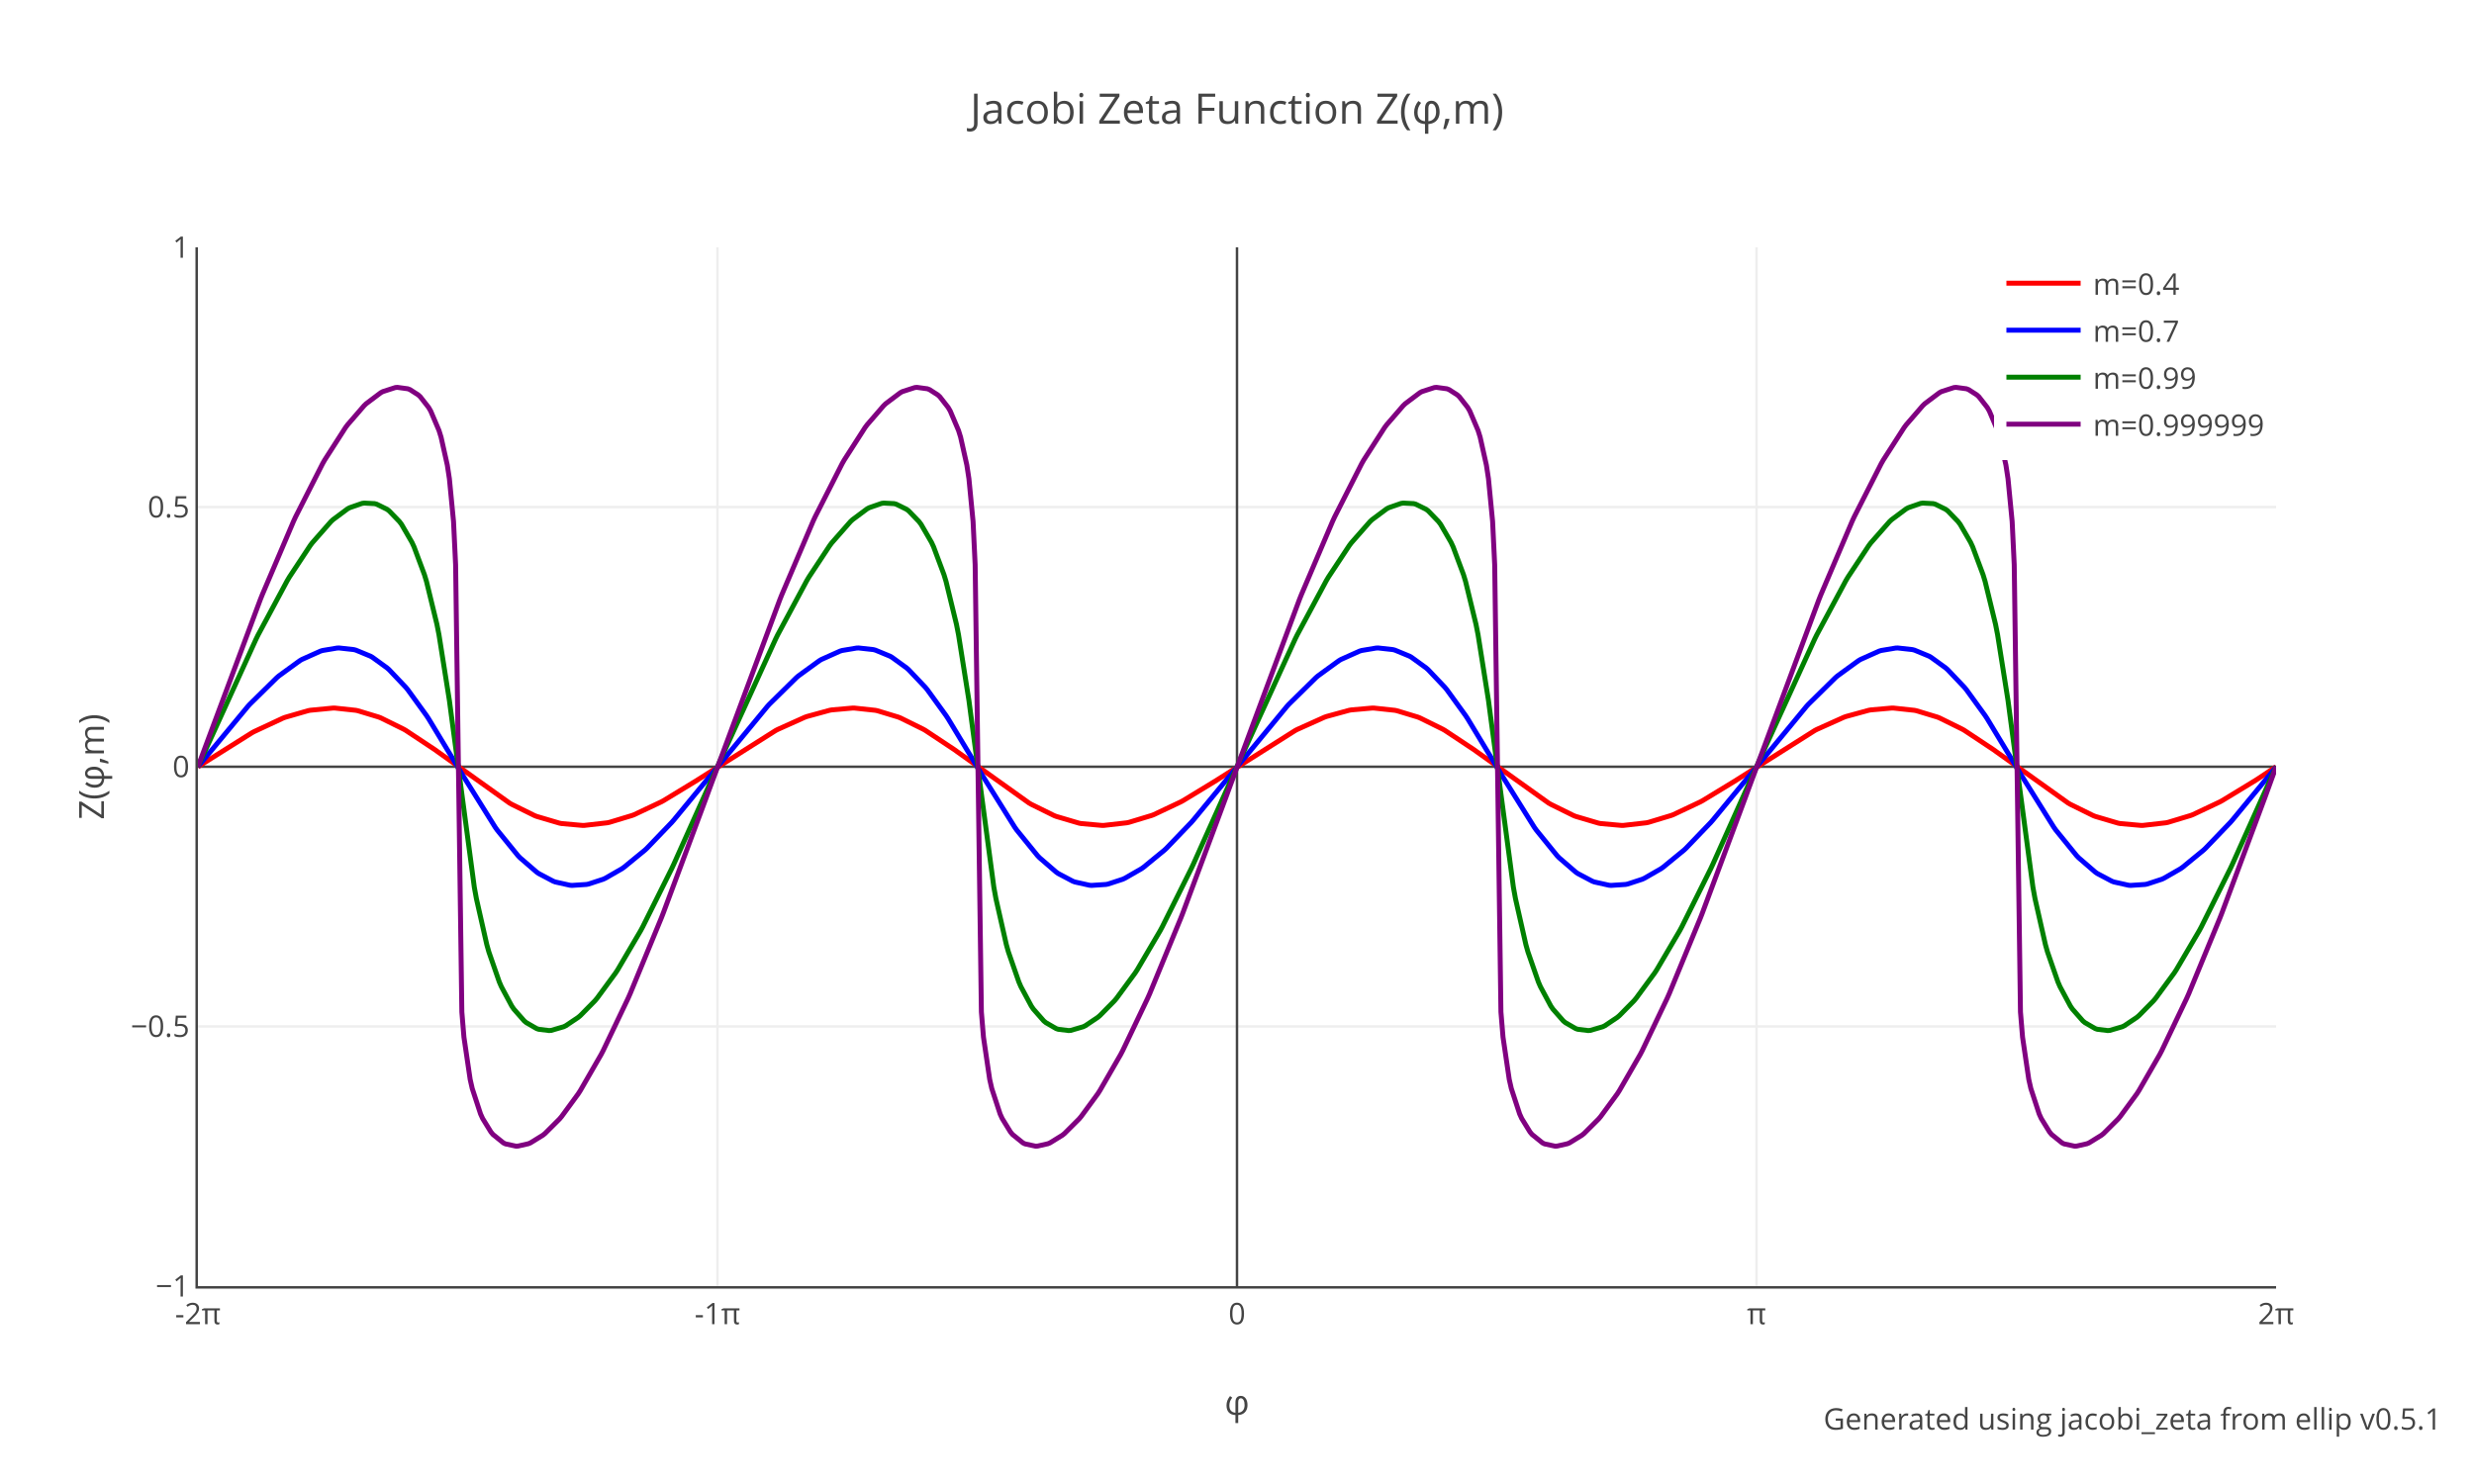
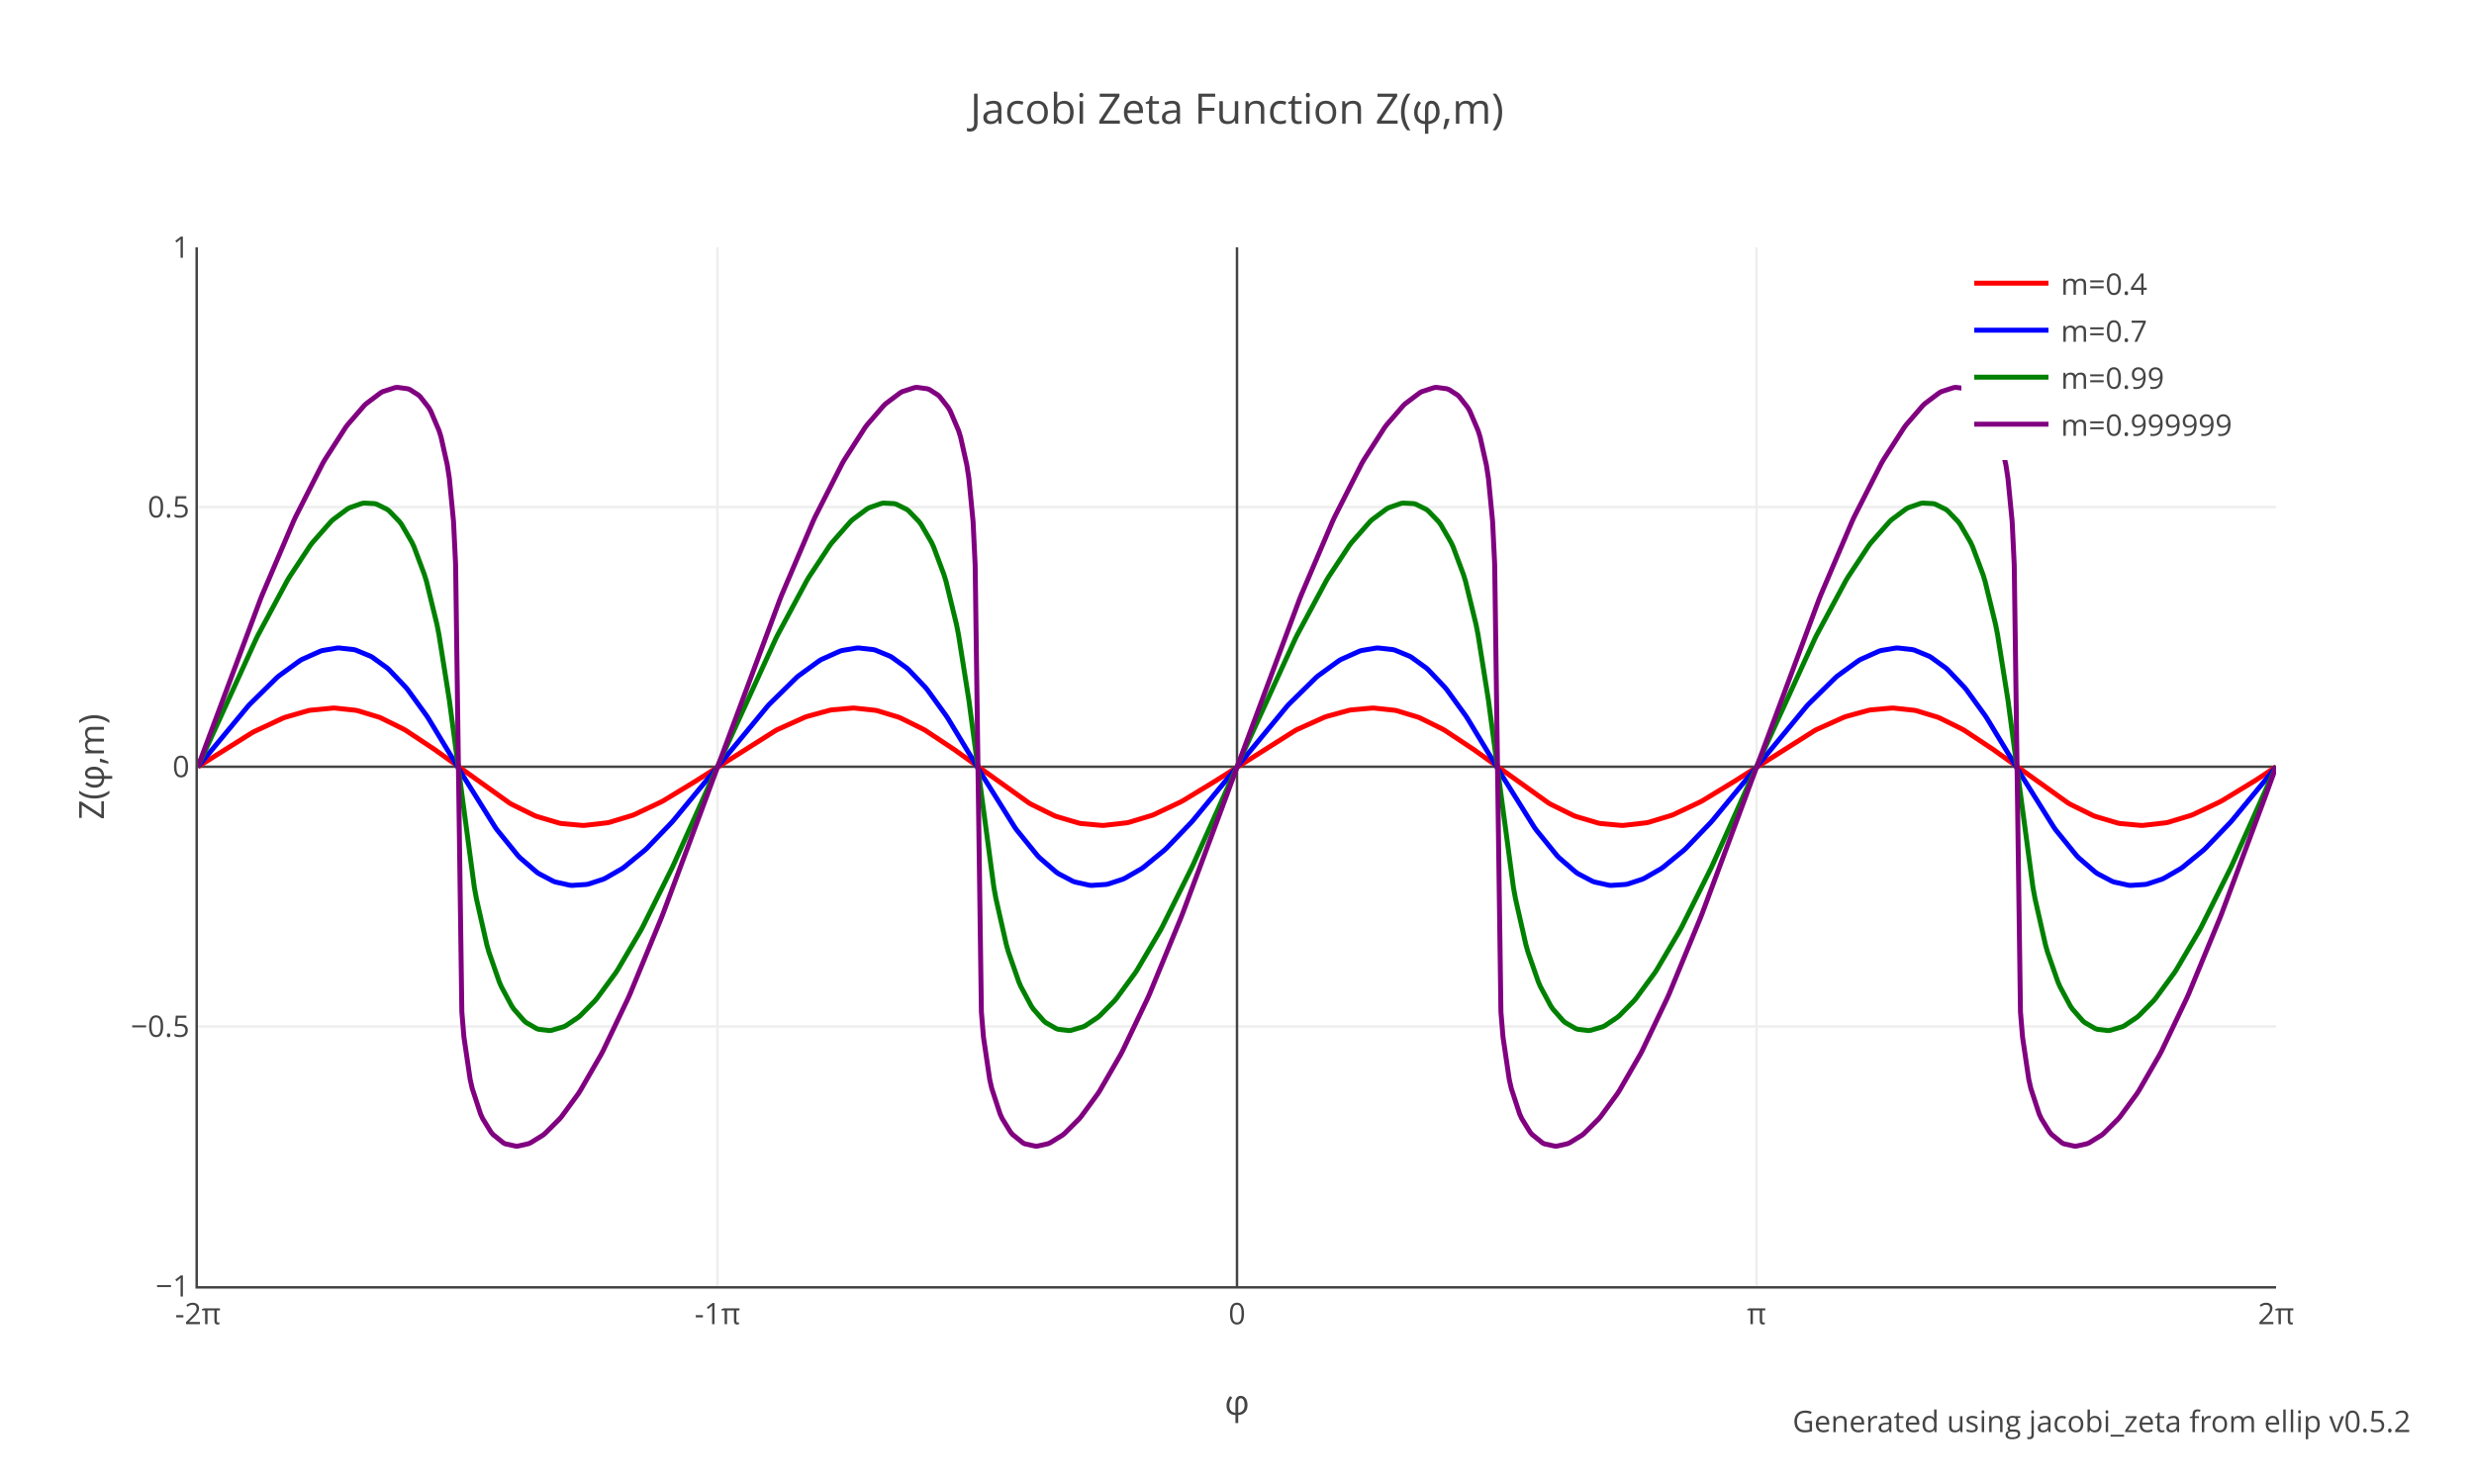
<svg xmlns="http://www.w3.org/2000/svg" xmlns:xlink="http://www.w3.org/1999/xlink" class="main-svg" width="1000" height="600" style="" viewBox="0 0 1000 600">
  <rect x="0" y="0" width="1000" height="600" style="fill: rgb(255, 255, 255); fill-opacity: 1;" />
-   <defs id="defs-48310a">
+   <defs id="defs-c8eeae">
    <g class="clips">
-       <clipPath id="clip48310axyplot" class="plotclip">
+       <clipPath id="clipc8eeaexyplot" class="plotclip">
        <rect width="840" height="420" />
      </clipPath>
-       <clipPath class="axesclip" id="clip48310ax">
+       <clipPath class="axesclip" id="clipc8eeaex">
        <rect x="80" y="0" width="840" height="600" />
      </clipPath>
-       <clipPath class="axesclip" id="clip48310ay">
+       <clipPath class="axesclip" id="clipc8eeaey">
        <rect x="0" y="100" width="1000" height="420" />
      </clipPath>
-       <clipPath class="axesclip" id="clip48310axy">
+       <clipPath class="axesclip" id="clipc8eeaexy">
        <rect x="80" y="100" width="840" height="420" />
      </clipPath>
    </g>
    <g class="gradients" />
  </defs>
  <g class="bglayer" />
  <g class="layer-below">
    <g class="imagelayer" />
    <g class="shapelayer" />
  </g>
  <g class="cartesianlayer">
    <g class="subplot xy">
      <g class="layer-subplot">
        <g class="shapelayer" />
        <g class="imagelayer" />
      </g>
      <g class="gridlayer">
        <g class="x">
          <path class="xgrid crisp" transform="translate(290,0)" d="M0,100v420" style="stroke: rgb(238, 238, 238); stroke-opacity: 1; stroke-width: 1px;" />
          <path class="xgrid crisp" transform="translate(710,0)" d="M0,100v420" style="stroke: rgb(238, 238, 238); stroke-opacity: 1; stroke-width: 1px;" />
        </g>
        <g class="y">
          <path class="ygrid crisp" transform="translate(0,415)" d="M80,0h840" style="stroke: rgb(238, 238, 238); stroke-opacity: 1; stroke-width: 1px;" />
          <path class="ygrid crisp" transform="translate(0,205)" d="M80,0h840" style="stroke: rgb(238, 238, 238); stroke-opacity: 1; stroke-width: 1px;" />
        </g>
      </g>
      <g class="zerolinelayer">
        <path class="xzl zl crisp" transform="translate(500,0)" d="M0,100v420" style="stroke: rgb(68, 68, 68); stroke-opacity: 1; stroke-width: 1px;" />
        <path class="yzl zl crisp" transform="translate(0,310)" d="M80,0h840" style="stroke: rgb(68, 68, 68); stroke-opacity: 1; stroke-width: 1px;" />
      </g>
      <path class="xlines-below" />
      <path class="ylines-below" />
      <g class="overlines-below" />
      <g class="xaxislayer-below" />
      <g class="yaxislayer-below" />
      <g class="overaxes-below" />
-       <g class="plot" transform="translate(80,100)" clip-path="url('#clip48310axyplot')">
+       <g class="plot" transform="translate(80,100)" clip-path="url('#clipc8eeaexyplot')">
        <g class="scatterlayer mlayer">
-           <g class="trace scatter trace9289c0" style="stroke-miterlimit: 2; opacity: 1;">
+           <g class="trace scatter trace85ee7d" style="stroke-miterlimit: 2; opacity: 1;">
            <g class="fills" />
            <g class="errorbars" />
            <g class="lines">
              <path class="js-line" d="M0,210L21.84,196.27L22.68,195.81L34.44,190.32L35.28,190.01L44.52,187.34L45.36,187.17L54.6,186.28L55.44,186.29L63.84,187.19L64.68,187.37L73.08,189.92L73.92,190.25L83.16,194.81L84,195.29L95.76,203.09L96.6,203.7L126,224.71L126.84,225.19L136.08,229.75L136.92,230.08L146.16,232.81L147,232.97L155.4,233.72L156.24,233.71L165.48,232.66L166.32,232.48L175.56,229.68L176.4,229.35L187.32,224.19L188.16,223.73L201.6,215.56L202.44,215.02L233.52,195.36L234.36,194.92L245.28,190.01L246.12,189.7L255.36,187.17L256.2,187.02L264.6,186.28L265.44,186.29L273.84,187.19L274.68,187.37L283.08,189.92L283.92,190.25L293.16,194.81L294,195.29L305.76,203.09L306.6,203.7L336,224.71L336.84,225.19L346.08,229.75L346.92,230.08L356.16,232.81L357,232.97L365.4,233.72L366.24,233.71L375.48,232.66L376.32,232.48L385.56,229.68L386.4,229.35L397.32,224.19L398.16,223.73L411.6,215.56L412.44,215.02L443.52,195.36L444.36,194.92L455.28,190.01L456.12,189.7L465.36,187.17L466.2,187.02L474.6,186.28L475.44,186.29L483.84,187.19L484.68,187.37L493.08,189.92L493.92,190.25L503.16,194.81L504,195.29L515.76,203.09L516.6,203.7L546,224.71L546.84,225.19L556.08,229.75L556.92,230.08L566.16,232.81L567,232.97L575.4,233.72L576.24,233.71L585.48,232.66L586.32,232.48L595.56,229.68L596.4,229.35L607.32,224.19L608.16,223.73L621.6,215.56L622.44,215.02L653.52,195.36L654.36,194.92L665.28,190.01L666.12,189.7L675.36,187.17L676.2,187.02L684.6,186.28L685.44,186.29L693.84,187.19L694.68,187.37L703.08,189.92L703.92,190.25L713.16,194.81L714,195.29L725.76,203.09L726.6,203.7L756,224.71L756.84,225.19L766.08,229.75L766.92,230.08L776.16,232.81L777,232.97L785.4,233.72L786.24,233.71L795.48,232.66L796.32,232.48L805.56,229.68L806.4,229.35L817.32,224.19L818.16,223.73L831.6,215.56L832.44,215.02L840,210" style="vector-effect: non-scaling-stroke; fill: none; stroke: rgb(255, 0, 0); stroke-opacity: 1; stroke-width: 2px; opacity: 1;" />
            </g>
            <g class="points" />
            <g class="text" />
          </g>
-           <g class="trace scatter tracec82037" style="stroke-miterlimit: 2; opacity: 1;">
+           <g class="trace scatter trace48b96f" style="stroke-miterlimit: 2; opacity: 1;">
            <g class="fills" />
            <g class="errorbars" />
            <g class="lines">
              <path class="js-line" d="M0,210L20.16,185.63L21,184.71L31.92,173.96L32.76,173.25L41.16,167.14L42,166.64L49.56,163.25L50.4,163L56.28,162.01L57.12,161.99L63,162.64L63.84,162.86L69.72,165.29L70.56,165.77L76.44,170.04L77.28,170.78L84,177.86L84.84,178.88L92.4,189.31L93.24,190.59L105.84,211.44L106.68,212.87L120.12,234.39L120.96,235.58L129.36,245.93L130.2,246.8L136.92,252.6L137.76,253.18L143.64,256.29L144.48,256.6L150.36,257.91L151.2,257.98L157.08,257.59L157.92,257.42L163.8,255.49L164.64,255.11L171.36,251.25L172.2,250.66L180.6,243.78L181.44,243L191.52,232.5L192.36,231.54L207.48,213.18L208.32,212.12L230.16,185.63L231,184.71L241.92,173.96L242.76,173.25L251.16,167.14L252,166.64L259.56,163.25L260.4,163L266.28,162.01L267.12,161.99L273,162.64L273.84,162.86L279.72,165.29L280.56,165.77L286.44,170.04L287.28,170.78L294,177.86L294.84,178.88L302.4,189.31L303.24,190.59L315.84,211.44L316.68,212.87L330.12,234.39L330.96,235.58L339.36,245.93L340.2,246.8L346.92,252.6L347.76,253.18L353.64,256.29L354.48,256.6L360.36,257.91L361.2,257.98L367.08,257.59L367.92,257.42L373.8,255.49L374.64,255.11L381.36,251.25L382.2,250.66L390.6,243.78L391.44,243L401.52,232.5L402.36,231.54L417.48,213.18L418.32,212.12L440.16,185.63L441,184.71L451.92,173.96L452.76,173.25L461.16,167.14L462,166.64L469.56,163.25L470.4,163L476.28,162.01L477.12,161.99L483,162.64L483.84,162.86L489.72,165.29L490.56,165.77L496.44,170.04L497.28,170.78L504,177.86L504.84,178.88L512.4,189.31L513.24,190.59L525.84,211.44L526.68,212.87L540.12,234.39L540.96,235.58L549.36,245.93L550.2,246.8L556.92,252.6L557.76,253.18L563.64,256.29L564.48,256.6L570.36,257.91L571.2,257.98L577.08,257.59L577.92,257.42L583.8,255.49L584.64,255.11L591.36,251.25L592.2,250.66L600.6,243.78L601.44,243L611.52,232.5L612.36,231.54L627.48,213.18L628.32,212.12L650.16,185.63L651,184.71L661.92,173.96L662.76,173.25L671.16,167.14L672,166.64L679.56,163.25L680.4,163L686.28,162.01L687.12,161.99L693,162.64L693.84,162.86L699.72,165.29L700.56,165.77L706.44,170.04L707.28,170.78L714,177.86L714.84,178.88L722.4,189.31L723.24,190.59L735.84,211.44L736.68,212.87L750.12,234.39L750.96,235.58L759.36,245.93L760.2,246.8L766.92,252.6L767.76,253.18L773.64,256.29L774.48,256.6L780.36,257.91L781.2,257.98L787.08,257.59L787.92,257.42L793.8,255.49L794.64,255.11L801.36,251.25L802.2,250.66L810.6,243.78L811.44,243L821.52,232.5L822.36,231.54L837.48,213.18L838.32,212.12L840,210" style="vector-effect: non-scaling-stroke; fill: none; stroke: rgb(0, 0, 255); stroke-opacity: 1; stroke-width: 2px; opacity: 1;" />
            </g>
            <g class="points" />
            <g class="text" />
          </g>
-           <g class="trace scatter trace497e03" style="stroke-miterlimit: 2; opacity: 1;">
+           <g class="trace scatter trace168e30" style="stroke-miterlimit: 2; opacity: 1;">
            <g class="fills" />
            <g class="errorbars" />
            <g class="lines">
              <path class="js-line" d="M0,210L23.52,158.35L24.36,156.65L36.12,134.73L36.96,133.32L45.36,120.61L46.2,119.49L53.76,110.89L54.6,110.11L60.48,105.74L61.32,105.28L66.36,103.52L67.2,103.4L71.4,103.62L72.24,103.84L76.44,105.92L77.28,106.55L81.48,110.9L82.32,112.03L86.52,119.29L87.36,121.1L91.56,132.36L92.4,135.13L96.6,152.4L97.44,156.67L101.64,183.17L102.48,189.53L111.72,258.74L112.56,263.33L116.76,281.89L117.6,284.87L121.8,296.96L122.64,298.9L126.84,306.73L127.68,307.97L131.88,312.75L132.72,313.45L136.92,315.88L137.76,316.16L141.96,316.67L142.8,316.6L147.84,315.13L148.68,314.72L153.72,311.34L154.56,310.63L160.44,304.66L161.28,303.67L168.84,293.37L169.68,292.08L178.92,276.34L179.76,274.78L191.52,251.16L192.36,249.37L210.84,208.09L211.68,206.17L233.52,158.35L234.36,156.65L246.12,134.73L246.96,133.32L255.36,120.61L256.2,119.49L263.76,110.89L264.6,110.11L270.48,105.74L271.32,105.28L276.36,103.52L277.2,103.4L281.4,103.62L282.24,103.84L286.44,105.92L287.28,106.55L291.48,110.9L292.32,112.03L296.52,119.29L297.36,121.1L301.56,132.36L302.4,135.13L306.6,152.4L307.44,156.67L311.64,183.17L312.48,189.53L321.72,258.74L322.56,263.33L326.76,281.89L327.6,284.87L331.8,296.96L332.64,298.9L336.84,306.73L337.68,307.97L341.88,312.75L342.72,313.45L346.92,315.88L347.76,316.16L351.96,316.67L352.8,316.6L357.84,315.13L358.68,314.72L363.72,311.34L364.56,310.63L370.44,304.66L371.28,303.67L378.84,293.37L379.68,292.08L388.92,276.34L389.76,274.78L401.52,251.16L402.36,249.37L420.84,208.09L421.68,206.17L443.52,158.35L444.36,156.65L456.12,134.73L456.96,133.32L465.36,120.61L466.2,119.49L473.76,110.89L474.6,110.11L480.48,105.74L481.32,105.28L486.36,103.52L487.2,103.4L491.4,103.62L492.24,103.84L496.44,105.92L497.28,106.55L501.48,110.9L502.32,112.03L506.52,119.29L507.36,121.1L511.56,132.36L512.4,135.13L516.6,152.4L517.44,156.67L521.64,183.17L522.48,189.53L531.72,258.74L532.56,263.33L536.76,281.89L537.6,284.87L541.8,296.96L542.64,298.9L546.84,306.73L547.68,307.97L551.88,312.75L552.72,313.45L556.92,315.88L557.76,316.16L561.96,316.67L562.8,316.6L567.84,315.13L568.68,314.72L573.72,311.34L574.56,310.63L580.44,304.66L581.28,303.67L588.84,293.37L589.68,292.08L598.92,276.34L599.76,274.78L611.52,251.16L612.36,249.37L630.84,208.09L631.68,206.17L653.52,158.35L654.36,156.65L666.12,134.73L666.96,133.32L675.36,120.61L676.2,119.49L683.76,110.89L684.6,110.11L690.48,105.74L691.32,105.28L696.36,103.52L697.2,103.4L701.4,103.62L702.24,103.84L706.44,105.92L707.28,106.55L711.48,110.9L712.32,112.03L716.52,119.29L717.36,121.1L721.56,132.36L722.4,135.13L726.6,152.4L727.44,156.67L731.64,183.17L732.48,189.53L741.72,258.74L742.56,263.33L746.76,281.89L747.6,284.87L751.8,296.96L752.64,298.9L756.84,306.73L757.68,307.97L761.88,312.75L762.72,313.45L766.92,315.88L767.76,316.16L771.96,316.67L772.8,316.6L777.84,315.13L778.68,314.72L783.72,311.34L784.56,310.63L790.44,304.66L791.28,303.67L798.84,293.37L799.68,292.08L808.92,276.34L809.76,274.78L821.52,251.16L822.36,249.37L840,210" style="vector-effect: non-scaling-stroke; fill: none; stroke: rgb(0, 128, 0); stroke-opacity: 1; stroke-width: 2px; opacity: 1;" />
            </g>
            <g class="points" />
            <g class="text" />
          </g>
-           <g class="trace scatter tracebda0b4" style="stroke-miterlimit: 2; opacity: 1;">
+           <g class="trace scatter tracebd2b36" style="stroke-miterlimit: 2; opacity: 1;">
            <g class="fills" />
            <g class="errorbars" />
            <g class="lines">
              <path class="js-line" d="M0,210L25.2,142.47L26.04,140.37L38.64,110.78L39.48,108.96L50.4,87.45L51.24,85.98L59.64,72.89L60.48,71.76L67.2,63.99L68.04,63.19L73.92,58.77L74.76,58.32L79.8,56.69L80.64,56.62L84.84,57.19L85.68,57.51L89.04,59.65L89.88,60.42L93.24,64.72L94.08,66.16L97.44,74.05L98.28,76.75L100.8,88.02L101.64,93.52L103.32,110.87L104.16,128.34L106.68,309.13L107.52,319.31L110.04,336.42L110.88,340.11L114.24,350.38L115.08,352.22L118.44,357.69L119.28,358.69L123.48,362.08L124.32,362.49L128.52,363.4L129.36,363.38L133.56,362.43L134.4,362.08L139.44,358.97L140.28,358.29L146.16,352.42L147,351.43L153.72,342.25L154.56,340.95L162.96,326.38L163.8,324.77L173.88,303.63L174.72,301.73L187.32,271.13L188.16,268.97L205.8,221.59L206.64,219.28L235.2,142.47L236.04,140.37L248.64,110.78L249.48,108.96L260.4,87.45L261.24,85.98L269.64,72.89L270.48,71.76L277.2,63.99L278.04,63.19L283.92,58.77L284.76,58.32L289.8,56.69L290.64,56.62L294.84,57.19L295.68,57.51L299.04,59.65L299.88,60.42L303.24,64.72L304.08,66.16L307.44,74.05L308.28,76.75L310.8,88.02L311.64,93.52L313.32,110.87L314.16,128.34L316.68,309.13L317.52,319.31L320.04,336.42L320.88,340.11L324.24,350.38L325.08,352.22L328.44,357.69L329.28,358.69L333.48,362.08L334.32,362.49L338.52,363.4L339.36,363.38L343.56,362.43L344.4,362.08L349.44,358.97L350.28,358.29L356.16,352.42L357,351.43L363.72,342.25L364.56,340.95L372.96,326.38L373.8,324.77L383.88,303.63L384.72,301.73L397.32,271.13L398.16,268.97L415.8,221.59L416.64,219.28L445.2,142.47L446.04,140.37L458.64,110.78L459.48,108.96L470.4,87.45L471.24,85.98L479.64,72.89L480.48,71.76L487.2,63.99L488.04,63.19L493.92,58.77L494.76,58.32L499.8,56.69L500.64,56.62L504.84,57.19L505.68,57.51L509.04,59.65L509.88,60.42L513.24,64.72L514.08,66.16L517.44,74.05L518.28,76.75L520.8,88.02L521.64,93.52L523.32,110.87L524.16,128.34L526.68,309.13L527.52,319.31L530.04,336.42L530.88,340.11L534.24,350.38L535.08,352.22L538.44,357.69L539.28,358.69L543.48,362.08L544.32,362.49L548.52,363.4L549.36,363.38L553.56,362.43L554.4,362.08L559.44,358.97L560.28,358.29L566.16,352.42L567,351.43L573.72,342.25L574.56,340.95L582.96,326.38L583.8,324.77L593.88,303.63L594.72,301.73L607.32,271.13L608.16,268.97L625.8,221.59L626.64,219.28L655.2,142.47L656.04,140.37L668.64,110.78L669.48,108.96L680.4,87.45L681.24,85.98L689.64,72.89L690.48,71.76L697.2,63.99L698.04,63.19L703.92,58.77L704.76,58.32L709.8,56.69L710.64,56.62L714.84,57.19L715.68,57.51L719.04,59.65L719.88,60.42L723.24,64.72L724.08,66.16L727.44,74.05L728.28,76.75L730.8,88.02L731.64,93.52L733.32,110.87L734.16,128.34L736.68,309.13L737.52,319.31L740.04,336.42L740.88,340.11L744.24,350.38L745.08,352.22L748.44,357.69L749.28,358.69L753.48,362.08L754.32,362.49L758.52,363.4L759.36,363.38L763.56,362.43L764.4,362.08L769.44,358.97L770.28,358.29L776.16,352.42L777,351.43L783.72,342.25L784.56,340.95L792.96,326.38L793.8,324.77L803.88,303.63L804.72,301.73L817.32,271.13L818.16,268.97L835.8,221.59L836.64,219.28L840,210" style="vector-effect: non-scaling-stroke; fill: none; stroke: rgb(128, 0, 128); stroke-opacity: 1; stroke-width: 2px; opacity: 1;" />
            </g>
            <g class="points" />
            <g class="text" />
          </g>
        </g>
      </g>
      <g class="overplot" />
      <path class="xlines-above crisp" d="M79,520.5H920" style="fill: none; stroke-width: 1px; stroke: rgb(68, 68, 68); stroke-opacity: 1;" />
      <path class="ylines-above crisp" d="M79.5,100V520" style="fill: none; stroke-width: 1px; stroke: rgb(68, 68, 68); stroke-opacity: 1;" />
      <g class="overlines-above" />
      <g class="xaxislayer-above">
        <g class="xtick">
          <text text-anchor="middle" x="0" y="535.4" transform="translate(80,0)" style="font-family: 'Open Sans', verdana, arial, sans-serif; font-size: 12px; fill: rgb(68, 68, 68); fill-opacity: 1; white-space: pre;">-2π</text>
        </g>
        <g class="xtick">
          <text text-anchor="middle" x="0" y="535.4" transform="translate(290,0)" style="font-family: 'Open Sans', verdana, arial, sans-serif; font-size: 12px; fill: rgb(68, 68, 68); fill-opacity: 1; white-space: pre;">-1π</text>
        </g>
        <g class="xtick">
          <text text-anchor="middle" x="0" y="535.4" transform="translate(500,0)" style="font-family: 'Open Sans', verdana, arial, sans-serif; font-size: 12px; fill: rgb(68, 68, 68); fill-opacity: 1; white-space: pre;">0</text>
        </g>
        <g class="xtick">
          <text text-anchor="middle" x="0" y="535.4" transform="translate(710,0)" style="font-family: 'Open Sans', verdana, arial, sans-serif; font-size: 12px; fill: rgb(68, 68, 68); fill-opacity: 1; white-space: pre;">π</text>
        </g>
        <g class="xtick">
          <text text-anchor="middle" x="0" y="535.4" transform="translate(920,0)" style="font-family: 'Open Sans', verdana, arial, sans-serif; font-size: 12px; fill: rgb(68, 68, 68); fill-opacity: 1; white-space: pre;">2π</text>
        </g>
      </g>
      <g class="yaxislayer-above">
        <g class="ytick">
          <text text-anchor="end" x="76.6" y="4.2" transform="translate(0,520)" style="font-family: 'Open Sans', verdana, arial, sans-serif; font-size: 12px; fill: rgb(68, 68, 68); fill-opacity: 1; white-space: pre;">−1</text>
        </g>
        <g class="ytick">
          <text text-anchor="end" x="76.6" y="4.2" transform="translate(0,415)" style="font-family: 'Open Sans', verdana, arial, sans-serif; font-size: 12px; fill: rgb(68, 68, 68); fill-opacity: 1; white-space: pre;">−0.5</text>
        </g>
        <g class="ytick">
          <text text-anchor="end" x="76.6" y="4.2" transform="translate(0,310)" style="font-family: 'Open Sans', verdana, arial, sans-serif; font-size: 12px; fill: rgb(68, 68, 68); fill-opacity: 1; white-space: pre;">0</text>
        </g>
        <g class="ytick">
          <text text-anchor="end" x="76.6" y="4.2" transform="translate(0,205)" style="font-family: 'Open Sans', verdana, arial, sans-serif; font-size: 12px; fill: rgb(68, 68, 68); fill-opacity: 1; white-space: pre;">0.5</text>
        </g>
        <g class="ytick">
          <text text-anchor="end" x="76.6" y="4.2" transform="translate(0,100)" style="font-family: 'Open Sans', verdana, arial, sans-serif; font-size: 12px; fill: rgb(68, 68, 68); fill-opacity: 1; white-space: pre;">1</text>
        </g>
      </g>
      <g class="overaxes-above" />
    </g>
  </g>
  <g class="polarlayer" />
  <g class="ternarylayer" />
  <g class="geolayer" />
  <g class="funnelarealayer" />
  <g class="pielayer" />
  <g class="treemaplayer" />
  <g class="sunburstlayer" />
  <g class="glimages" />
-   <defs id="topdefs-48310a">
+   <defs id="topdefs-c8eeae">
    <g class="clips" />
-     <clipPath id="legend48310a">
-       <rect width="114" height="86" x="0" y="0" />
+     <clipPath id="legendc8eeae">
+       <rect width="127" height="86" x="0" y="0" />
    </clipPath>
  </defs>
  <g class="layer-above">
    <g class="imagelayer" />
    <g class="shapelayer" />
  </g>
  <g class="infolayer">
-     <g class="legend" pointer-events="all" transform="translate(806,100)">
-       <rect class="bg" shape-rendering="crispEdges" style="stroke: rgb(68, 68, 68); stroke-opacity: 1; fill: rgb(255, 255, 255); fill-opacity: 1; stroke-width: 0px;" width="114" height="86" x="0" y="0" />
-       <g class="scrollbox" transform="" clip-path="url('#legend48310a')">
+     <g class="legend" pointer-events="all" transform="translate(793,100)">
+       <rect class="bg" shape-rendering="crispEdges" style="stroke: rgb(68, 68, 68); stroke-opacity: 1; fill: rgb(255, 255, 255); fill-opacity: 1; stroke-width: 0px;" width="127" height="86" x="0" y="0" />
+       <g class="scrollbox" transform="" clip-path="url('#legendc8eeae')">
        <g class="groups">
          <g class="traces" transform="translate(0,14.5)" style="opacity: 1;">
            <text class="legendtext" text-anchor="start" x="40" y="4.68" style="font-family: 'Open Sans', verdana, arial, sans-serif; font-size: 12px; fill: rgb(68, 68, 68); fill-opacity: 1; white-space: pre;">m=0.4</text>
            <g class="layers" style="opacity: 1;">
              <g class="legendfill" />
              <g class="legendlines">
                <path class="js-line" d="M5,0h30" style="fill: none; stroke: rgb(255, 0, 0); stroke-opacity: 1; stroke-width: 2px;" />
              </g>
              <g class="legendsymbols">
                <g class="legendpoints" />
              </g>
            </g>
-             <rect class="legendtoggle" x="0" y="-9.5" width="109" height="19" style="fill: rgb(0, 0, 0); fill-opacity: 0;" />
+             <rect class="legendtoggle" x="0" y="-9.5" width="122" height="19" style="fill: rgb(0, 0, 0); fill-opacity: 0;" />
          </g>
          <g class="traces" transform="translate(0,33.5)" style="opacity: 1;">
            <text class="legendtext" text-anchor="start" x="40" y="4.68" style="font-family: 'Open Sans', verdana, arial, sans-serif; font-size: 12px; fill: rgb(68, 68, 68); fill-opacity: 1; white-space: pre;">m=0.7</text>
            <g class="layers" style="opacity: 1;">
              <g class="legendfill" />
              <g class="legendlines">
                <path class="js-line" d="M5,0h30" style="fill: none; stroke: rgb(0, 0, 255); stroke-opacity: 1; stroke-width: 2px;" />
              </g>
              <g class="legendsymbols">
                <g class="legendpoints" />
              </g>
            </g>
-             <rect class="legendtoggle" x="0" y="-9.5" width="109" height="19" style="fill: rgb(0, 0, 0); fill-opacity: 0;" />
+             <rect class="legendtoggle" x="0" y="-9.5" width="122" height="19" style="fill: rgb(0, 0, 0); fill-opacity: 0;" />
          </g>
          <g class="traces" transform="translate(0,52.5)" style="opacity: 1;">
            <text class="legendtext" text-anchor="start" x="40" y="4.68" style="font-family: 'Open Sans', verdana, arial, sans-serif; font-size: 12px; fill: rgb(68, 68, 68); fill-opacity: 1; white-space: pre;">m=0.99</text>
            <g class="layers" style="opacity: 1;">
              <g class="legendfill" />
              <g class="legendlines">
                <path class="js-line" d="M5,0h30" style="fill: none; stroke: rgb(0, 128, 0); stroke-opacity: 1; stroke-width: 2px;" />
              </g>
              <g class="legendsymbols">
                <g class="legendpoints" />
              </g>
            </g>
-             <rect class="legendtoggle" x="0" y="-9.5" width="109" height="19" style="fill: rgb(0, 0, 0); fill-opacity: 0;" />
+             <rect class="legendtoggle" x="0" y="-9.5" width="122" height="19" style="fill: rgb(0, 0, 0); fill-opacity: 0;" />
          </g>
          <g class="traces" transform="translate(0,71.5)" style="opacity: 1;">
            <text class="legendtext" text-anchor="start" x="40" y="4.68" style="font-family: 'Open Sans', verdana, arial, sans-serif; font-size: 12px; fill: rgb(68, 68, 68); fill-opacity: 1; white-space: pre;">m=0.999999</text>
            <g class="layers" style="opacity: 1;">
              <g class="legendfill" />
              <g class="legendlines">
                <path class="js-line" d="M5,0h30" style="fill: none; stroke: rgb(128, 0, 128); stroke-opacity: 1; stroke-width: 2px;" />
              </g>
              <g class="legendsymbols">
                <g class="legendpoints" />
              </g>
            </g>
-             <rect class="legendtoggle" x="0" y="-9.5" width="109" height="19" style="fill: rgb(0, 0, 0); fill-opacity: 0;" />
+             <rect class="legendtoggle" x="0" y="-9.5" width="122" height="19" style="fill: rgb(0, 0, 0); fill-opacity: 0;" />
          </g>
        </g>
      </g>
      <rect class="scrollbar" rx="20" ry="3" width="0" height="0" style="fill: rgb(128, 139, 164); fill-opacity: 1;" x="0" y="0" />
    </g>
    <g class="g-gtitle">
      <text class="gtitle" x="500" y="50" text-anchor="middle" dy="0em" style="font-family: 'Open Sans', verdana, arial, sans-serif; font-size: 17px; fill: rgb(68, 68, 68); opacity: 1; font-weight: normal; white-space: pre;">Jacobi Zeta Function Z(φ,m)</text>
    </g>
    <g class="g-xtitle">
      <text class="xtitle" x="500" y="572" text-anchor="middle" style="font-family: 'Open Sans', verdana, arial, sans-serif; font-size: 14px; fill: rgb(68, 68, 68); opacity: 1; font-weight: normal; white-space: pre;">φ</text>
    </g>
    <g class="g-ytitle">
      <text class="ytitle" transform="rotate(-90,42,310)" x="42" y="310" text-anchor="middle" style="font-family: 'Open Sans', verdana, arial, sans-serif; font-size: 14px; fill: rgb(68, 68, 68); opacity: 1; font-weight: normal; white-space: pre;">Z(φ,m)</text>
    </g>
    <g class="annotation" data-index="0" style="opacity: 1;">
-       <g class="annotation-text-g" transform="rotate(0,862.2,574)">
-         <g class="cursor-pointer" transform="translate(737,565)">
-           <rect class="bg" x="0.5" y="0.5" width="249" height="17" style="stroke-width: 1px; stroke: rgb(0, 0, 0); stroke-opacity: 0; fill: rgb(0, 0, 0); fill-opacity: 0;" />
-           <text class="annotation-text" text-anchor="middle" x="125" y="13" style="font-family: 'Open Sans', verdana, arial, sans-serif; font-size: 12px; fill: rgb(68, 68, 68); fill-opacity: 1; white-space: pre; pointer-events: all;">Generated using <a xlink:show="new" target="_blank" xlink:href="https://docs.rs/ellip/latest/ellip/fn.jacobi_zeta.html" style="cursor:pointer">jacobi_zeta</a> from <a xlink:show="new" target="_blank" xlink:href="https://crates.io/crates/ellip" style="cursor:pointer">ellip</a> v0.5.1</text>
+       <g class="annotation-text-g" transform="rotate(0,849.7,574)">
+         <g class="cursor-pointer" transform="translate(712,565)">
+           <rect class="bg" x="0.5" y="0.5" width="274" height="17" style="stroke-width: 1px; stroke: rgb(0, 0, 0); stroke-opacity: 0; fill: rgb(0, 0, 0); fill-opacity: 0;" />
+           <text class="annotation-text" text-anchor="middle" x="137.5" y="14" style="font-family: 'Open Sans', verdana, arial, sans-serif; font-size: 12px; fill: rgb(68, 68, 68); fill-opacity: 1; white-space: pre; pointer-events: all;">Generated using <a xlink:show="new" target="_blank" xlink:href="https://docs.rs/ellip/latest/ellip/fn.jacobi_zeta.html" style="cursor:pointer">jacobi_zeta</a> from <a xlink:show="new" target="_blank" xlink:href="https://crates.io/crates/ellip" style="cursor:pointer">ellip</a> v0.5.2</text>
        </g>
      </g>
    </g>
  </g>
</svg>
